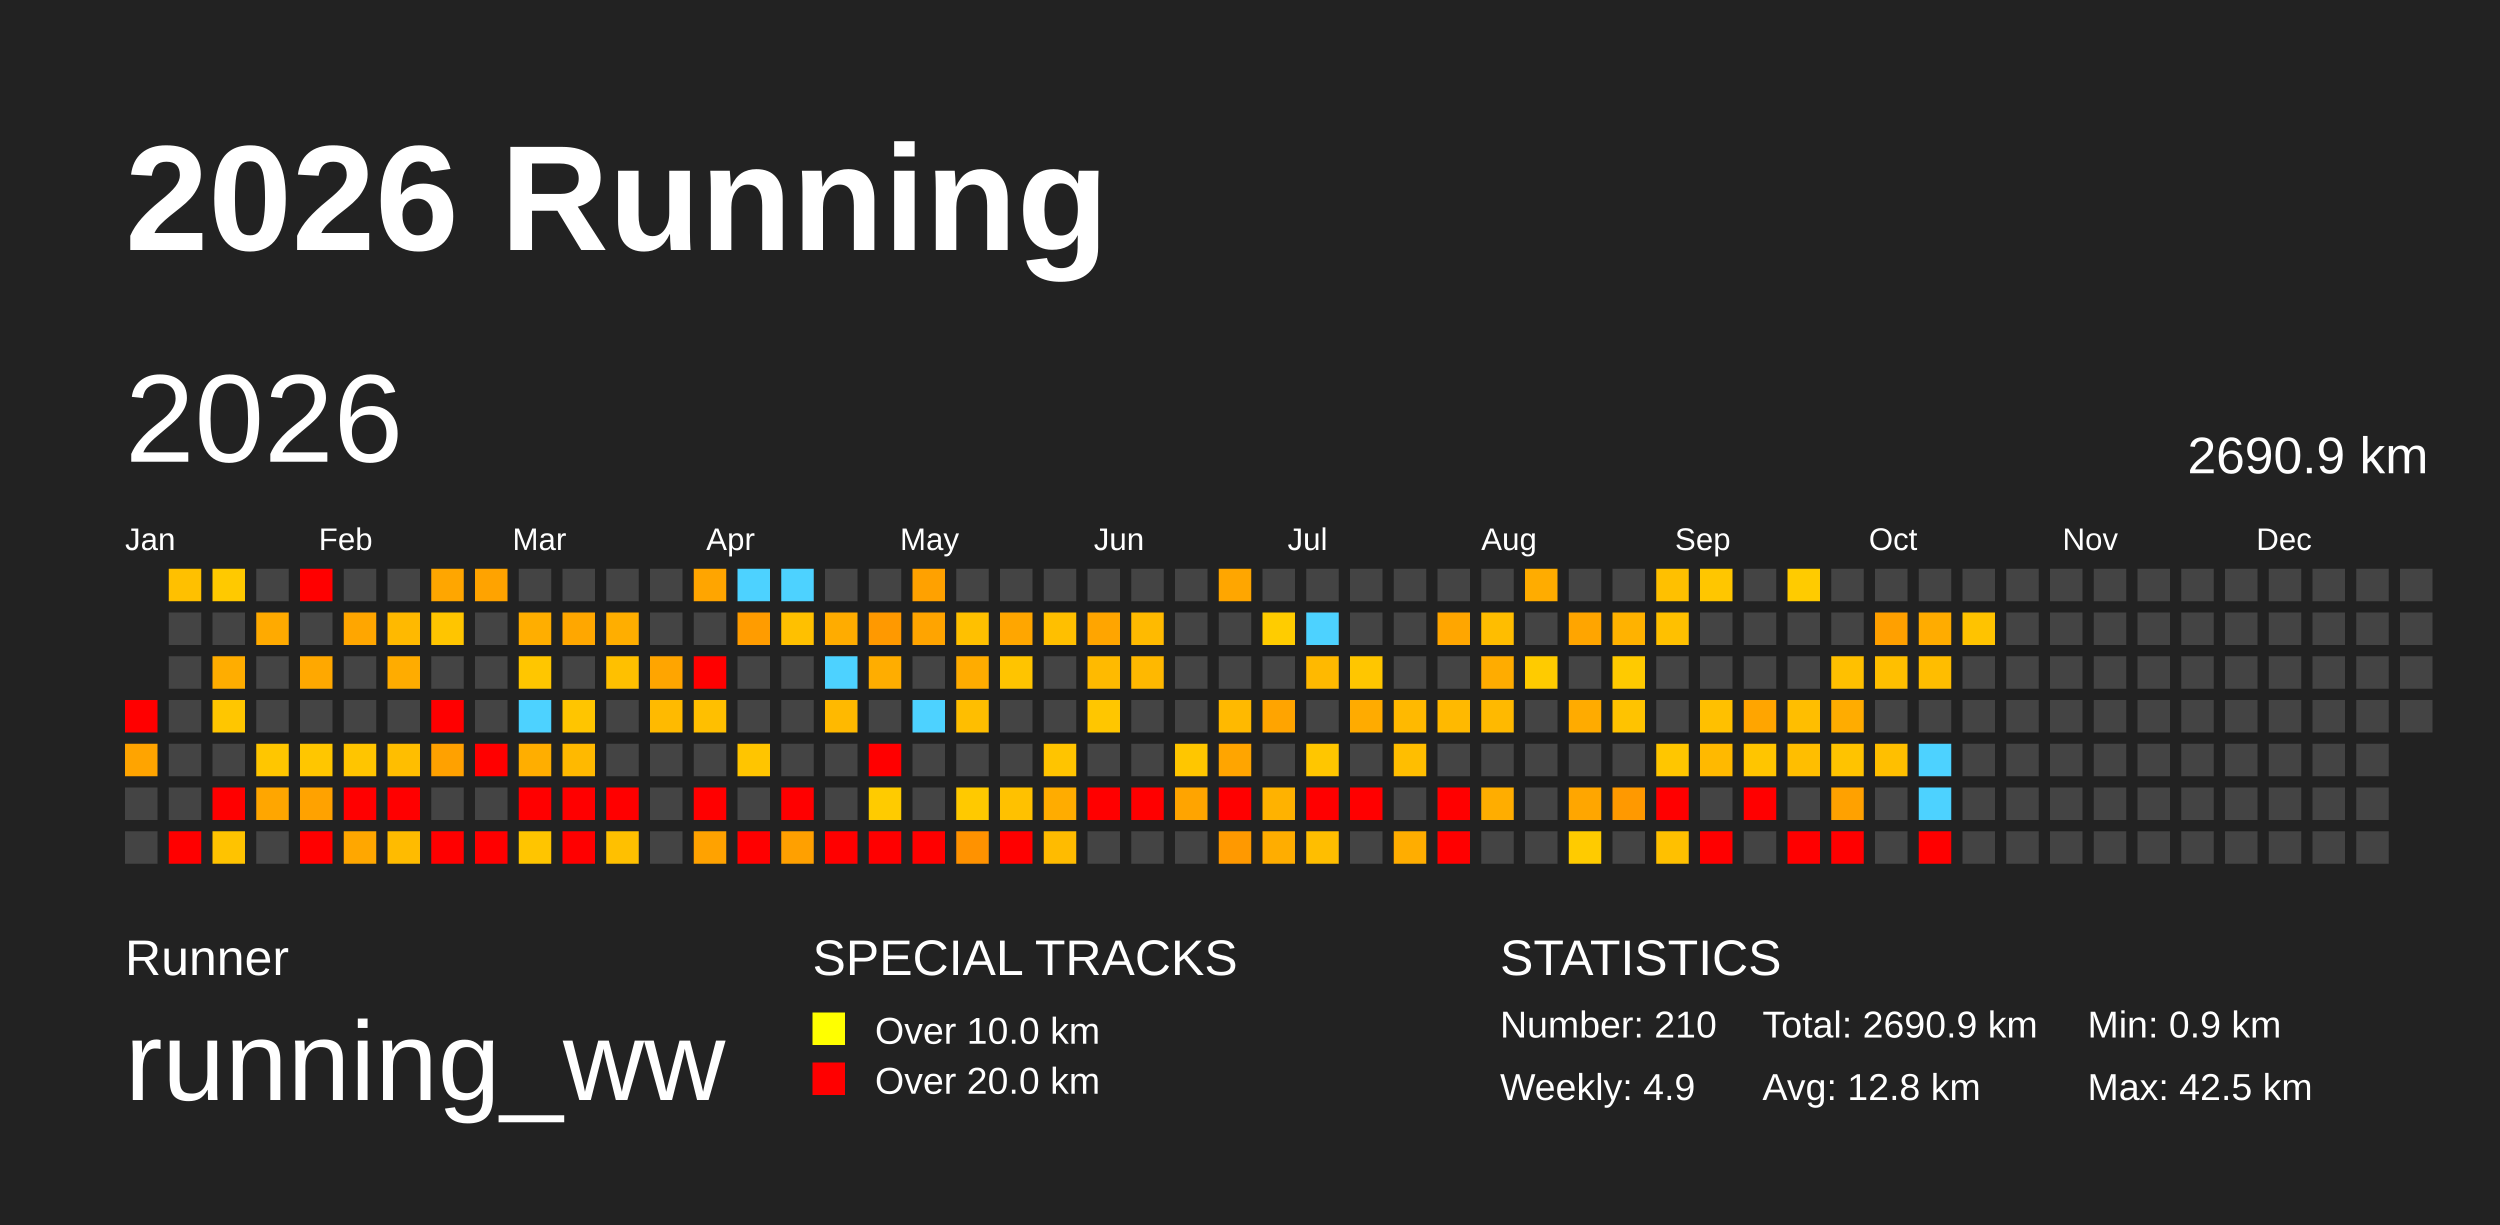
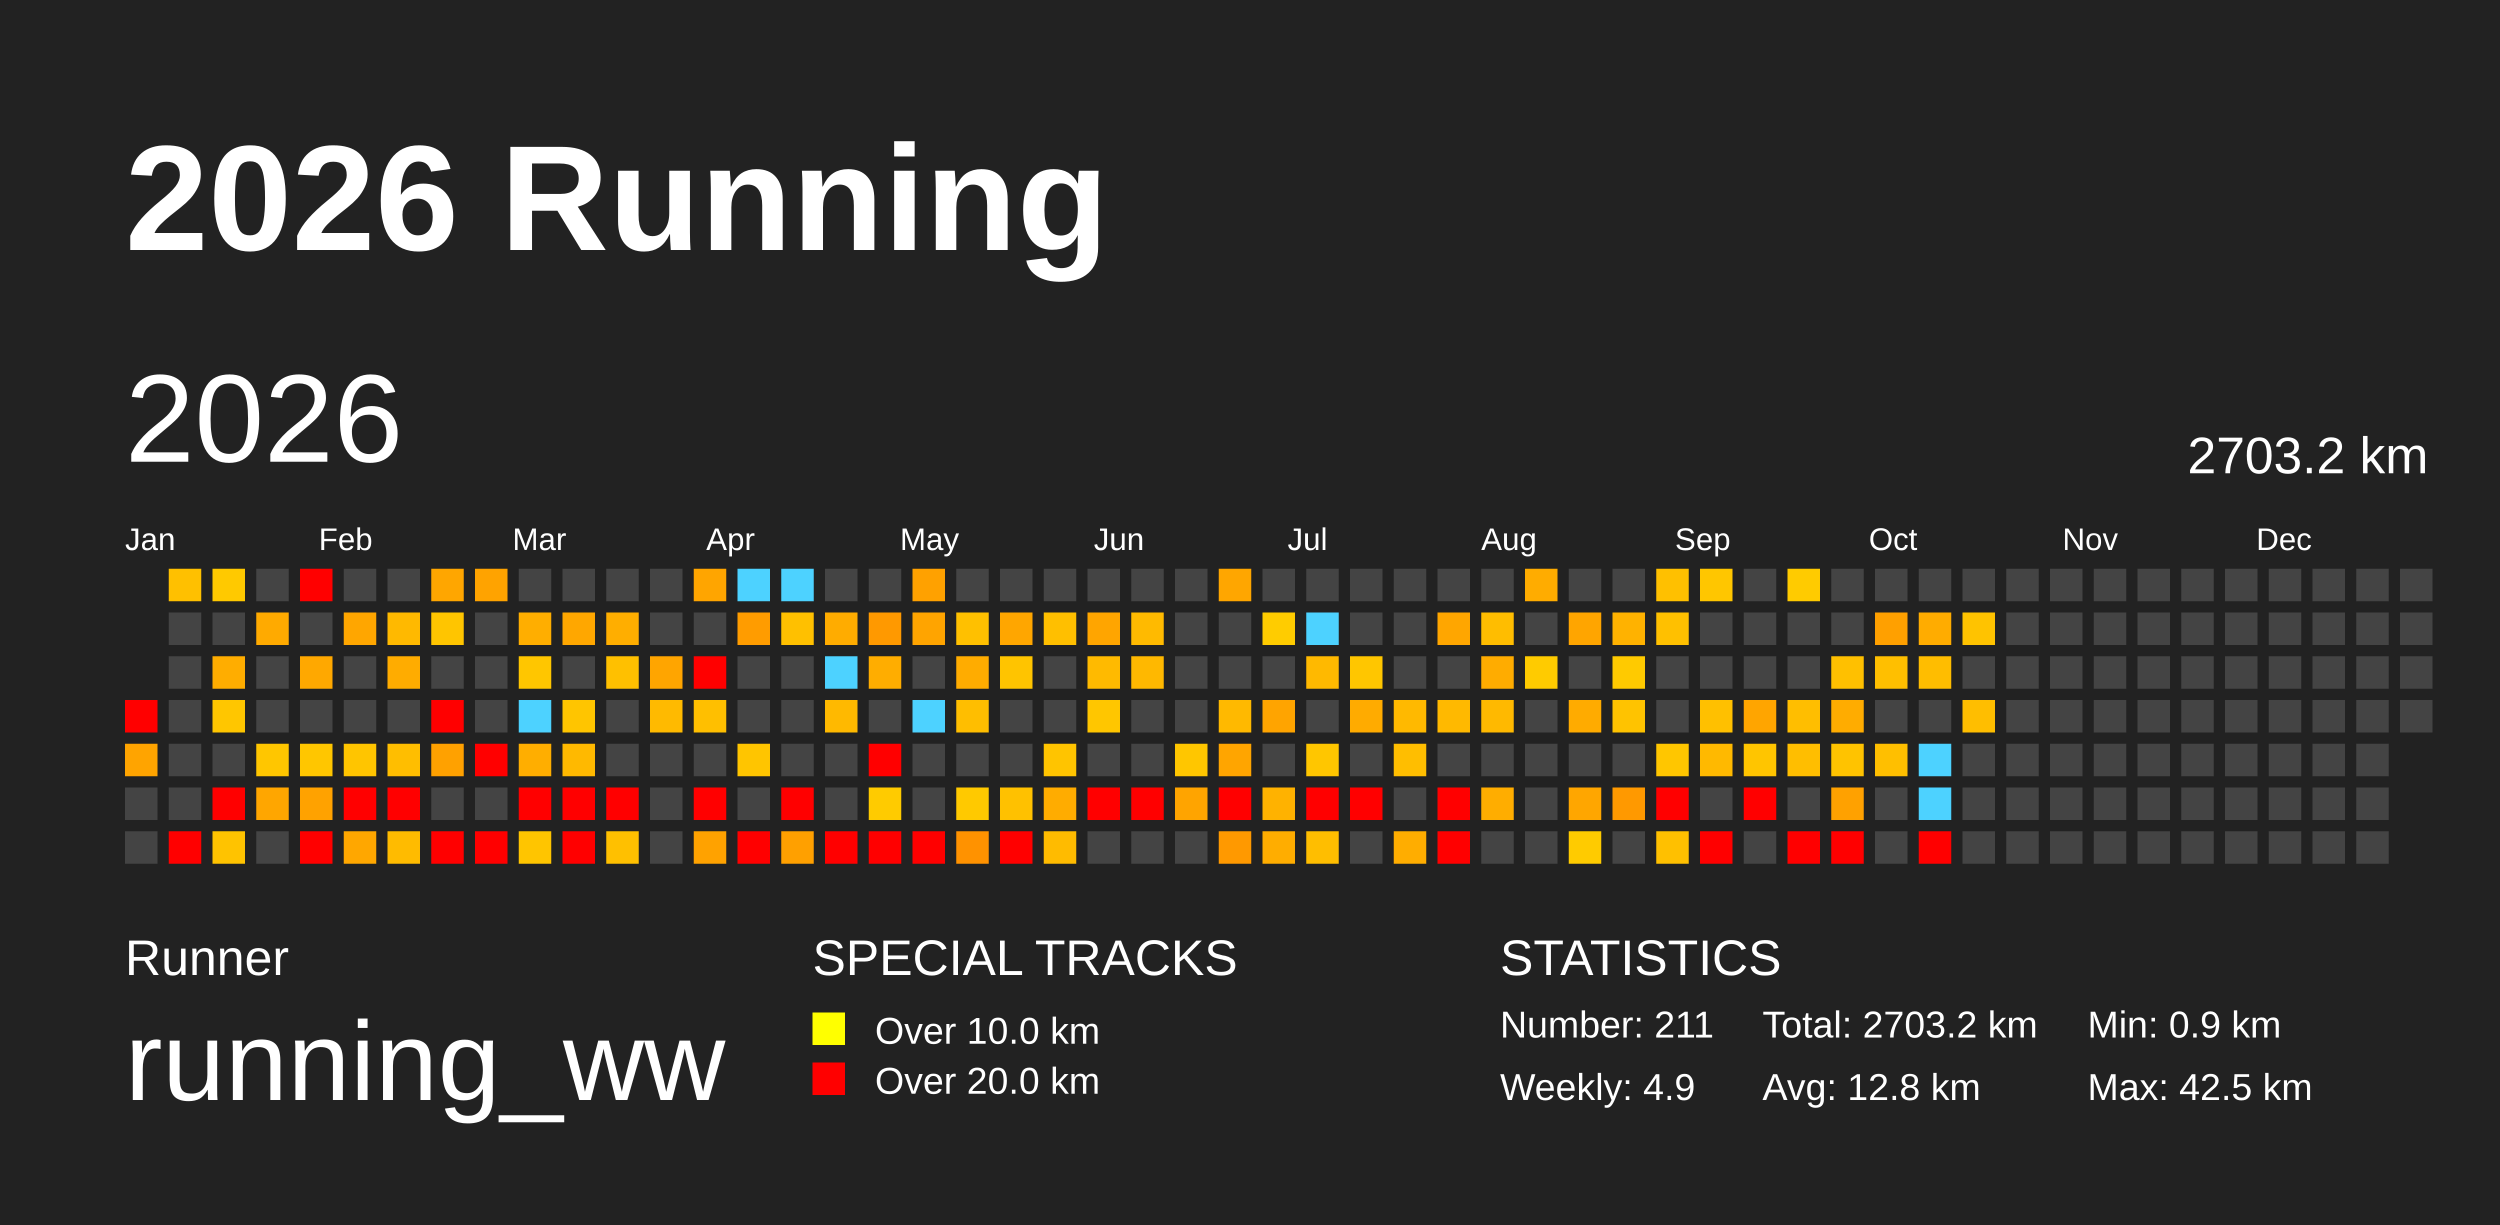
<svg xmlns="http://www.w3.org/2000/svg" baseProfile="full" height="98mm" version="1.1" viewBox="0,0,200,98" width="200mm">
  <defs />
  <rect fill="#222222" height="98" width="200" x="0" y="0" />
  <text fill="#FFFFFF" style="font-size:12px; font-family:Arial; font-weight:bold;" x="10" y="20">2026 Running</text>
  <text fill="#FFFFFF" style="font-size:4px; font-family:Arial" x="10" y="78">Runner</text>
  <text fill="#FFFFFF" style="font-size:9px; font-family:Arial" x="10" y="88">running_ww</text>
  <text fill="#FFFFFF" style="font-size:4px; font-family:Arial" x="65" y="78">SPECIAL TRACKS</text>
  <rect fill="yellow" height="2.6" width="2.6" x="65" y="81" />
  <text fill="#FFFFFF" style="font-size:3px; font-family:Arial" x="70" y="83.5">Over 10.0 km</text>
  <rect fill="red" height="2.6" width="2.6" x="65" y="85" />
  <text fill="#FFFFFF" style="font-size:3px; font-family:Arial" x="70" y="87.5">Over 20.0 km</text>
  <text fill="#FFFFFF" style="font-size:4px; font-family:Arial" x="120" y="78">STATISTICS</text>
-   <text fill="#FFFFFF" style="font-size:3px; font-family:Arial" x="120" y="83">Number: 210</text>
+   <text fill="#FFFFFF" style="font-size:3px; font-family:Arial" x="120" y="83">Number: 211</text>
  <text fill="#FFFFFF" style="font-size:3px; font-family:Arial" x="120" y="88">Weekly: 4.9</text>
-   <text fill="#FFFFFF" style="font-size:3px; font-family:Arial" x="141" y="83">Total: 2690.9 km</text>
+   <text fill="#FFFFFF" style="font-size:3px; font-family:Arial" x="141" y="83">Total: 2703.2 km</text>
  <text fill="#FFFFFF" style="font-size:3px; font-family:Arial" x="141" y="88">Avg: 12.8 km</text>
  <text fill="#FFFFFF" style="font-size:3px; font-family:Arial" x="167" y="83">Min: 0.9 km</text>
  <text fill="#FFFFFF" style="font-size:3px; font-family:Arial" x="167" y="88">Max: 42.5 km</text>
  <text dominant-baseline="hanging" fill="#FFFFFF" style="font-size:10.0px; font-family:Arial;" x="10" y="30">2026</text>
-   <text dominant-baseline="hanging" fill="#FFFFFF" style="font-size:4.125px; font-family:Arial;" x="175" y="35">2690.9 km</text>
+   <text dominant-baseline="hanging" fill="#FFFFFF" style="font-size:4.125px; font-family:Arial;" x="175" y="35">2703.2 km</text>
  <text fill="#FFFFFF" style="font-size:2.5px; font-family:Arial" x="10.0" y="44">Jan</text>
  <text fill="#FFFFFF" style="font-size:2.5px; font-family:Arial" x="25.5" y="44">Feb</text>
  <text fill="#FFFFFF" style="font-size:2.5px; font-family:Arial" x="41.0" y="44">Mar</text>
  <text fill="#FFFFFF" style="font-size:2.5px; font-family:Arial" x="56.5" y="44">Apr</text>
  <text fill="#FFFFFF" style="font-size:2.5px; font-family:Arial" x="72.0" y="44">May</text>
  <text fill="#FFFFFF" style="font-size:2.5px; font-family:Arial" x="87.5" y="44">Jun</text>
  <text fill="#FFFFFF" style="font-size:2.5px; font-family:Arial" x="103.0" y="44">Jul</text>
  <text fill="#FFFFFF" style="font-size:2.5px; font-family:Arial" x="118.5" y="44">Aug</text>
  <text fill="#FFFFFF" style="font-size:2.5px; font-family:Arial" x="134.0" y="44">Sep</text>
  <text fill="#FFFFFF" style="font-size:2.5px; font-family:Arial" x="149.5" y="44">Oct</text>
  <text fill="#FFFFFF" style="font-size:2.5px; font-family:Arial" x="165.0" y="44">Nov</text>
  <text fill="#FFFFFF" style="font-size:2.5px; font-family:Arial" x="180.5" y="44">Dec</text>
  <rect fill="red" height="2.6" width="2.6" x="10.0" y="56.0" />
  <rect fill="#ffa400" height="2.6" width="2.6" x="10.0" y="59.5" />
  <rect fill="#444444" height="2.6" width="2.6" x="10.0" y="63.0" />
  <rect fill="#444444" height="2.6" width="2.6" x="10.0" y="66.5" />
  <rect fill="#ffc000" height="2.6" width="2.6" x="13.5" y="45.5" />
  <rect fill="#444444" height="2.6" width="2.6" x="13.5" y="49.0" />
  <rect fill="#444444" height="2.6" width="2.6" x="13.5" y="52.5" />
  <rect fill="#444444" height="2.6" width="2.6" x="13.5" y="56.0" />
  <rect fill="#444444" height="2.6" width="2.6" x="13.5" y="59.5" />
  <rect fill="#444444" height="2.6" width="2.6" x="13.5" y="63.0" />
  <rect fill="red" height="2.6" width="2.6" x="13.5" y="66.5" />
  <rect fill="#ffc900" height="2.6" width="2.6" x="17.0" y="45.5" />
  <rect fill="#444444" height="2.6" width="2.6" x="17.0" y="49.0" />
  <rect fill="#ffad00" height="2.6" width="2.6" x="17.0" y="52.5" />
  <rect fill="#ffc600" height="2.6" width="2.6" x="17.0" y="56.0" />
  <rect fill="#444444" height="2.6" width="2.6" x="17.0" y="59.5" />
  <rect fill="red" height="2.6" width="2.6" x="17.0" y="63.0" />
  <rect fill="#ffc300" height="2.6" width="2.6" x="17.0" y="66.5" />
  <rect fill="#444444" height="2.6" width="2.6" x="20.5" y="45.5" />
  <rect fill="#ffaa00" height="2.6" width="2.6" x="20.5" y="49.0" />
  <rect fill="#444444" height="2.6" width="2.6" x="20.5" y="52.5" />
  <rect fill="#444444" height="2.6" width="2.6" x="20.5" y="56.0" />
  <rect fill="#ffc600" height="2.6" width="2.6" x="20.5" y="59.5" />
  <rect fill="#ffa600" height="2.6" width="2.6" x="20.5" y="63.0" />
  <rect fill="#444444" height="2.6" width="2.6" x="20.5" y="66.5" />
  <rect fill="red" height="2.6" width="2.6" x="24.0" y="45.5" />
  <rect fill="#444444" height="2.6" width="2.6" x="24.0" y="49.0" />
  <rect fill="#ffa800" height="2.6" width="2.6" x="24.0" y="52.5" />
  <rect fill="#444444" height="2.6" width="2.6" x="24.0" y="56.0" />
  <rect fill="#ffc600" height="2.6" width="2.6" x="24.0" y="59.5" />
  <rect fill="#ffa200" height="2.6" width="2.6" x="24.0" y="63.0" />
  <rect fill="red" height="2.6" width="2.6" x="24.0" y="66.5" />
  <rect fill="#444444" height="2.6" width="2.6" x="27.5" y="45.5" />
  <rect fill="#ffa600" height="2.6" width="2.6" x="27.5" y="49.0" />
  <rect fill="#444444" height="2.6" width="2.6" x="27.5" y="52.5" />
  <rect fill="#444444" height="2.6" width="2.6" x="27.5" y="56.0" />
  <rect fill="#ffc500" height="2.6" width="2.6" x="27.5" y="59.5" />
  <rect fill="red" height="2.6" width="2.6" x="27.5" y="63.0" />
  <rect fill="#ffa700" height="2.6" width="2.6" x="27.5" y="66.5" />
  <rect fill="#444444" height="2.6" width="2.6" x="31.0" y="45.5" />
  <rect fill="#ffb900" height="2.6" width="2.6" x="31.0" y="49.0" />
  <rect fill="#ffac00" height="2.6" width="2.6" x="31.0" y="52.5" />
  <rect fill="#444444" height="2.6" width="2.6" x="31.0" y="56.0" />
  <rect fill="#ffbe00" height="2.6" width="2.6" x="31.0" y="59.5" />
  <rect fill="red" height="2.6" width="2.6" x="31.0" y="63.0" />
  <rect fill="#ffbb00" height="2.6" width="2.6" x="31.0" y="66.5" />
  <rect fill="#ffa600" height="2.6" width="2.6" x="34.5" y="45.5" />
  <rect fill="#ffc500" height="2.6" width="2.6" x="34.5" y="49.0" />
  <rect fill="#444444" height="2.6" width="2.6" x="34.5" y="52.5" />
  <rect fill="red" height="2.6" width="2.6" x="34.5" y="56.0" />
  <rect fill="#ffa100" height="2.6" width="2.6" x="34.5" y="59.5" />
  <rect fill="#444444" height="2.6" width="2.6" x="34.5" y="63.0" />
  <rect fill="red" height="2.6" width="2.6" x="34.5" y="66.5" />
  <rect fill="#ffa300" height="2.6" width="2.6" x="38.0" y="45.5" />
  <rect fill="#444444" height="2.6" width="2.6" x="38.0" y="49.0" />
  <rect fill="#444444" height="2.6" width="2.6" x="38.0" y="52.5" />
  <rect fill="#444444" height="2.6" width="2.6" x="38.0" y="56.0" />
  <rect fill="red" height="2.6" width="2.6" x="38.0" y="59.5" />
  <rect fill="#444444" height="2.6" width="2.6" x="38.0" y="63.0" />
  <rect fill="red" height="2.6" width="2.6" x="38.0" y="66.5" />
  <rect fill="#444444" height="2.6" width="2.6" x="41.5" y="45.5" />
  <rect fill="#ffae00" height="2.6" width="2.6" x="41.5" y="49.0" />
  <rect fill="#ffc600" height="2.6" width="2.6" x="41.5" y="52.5" />
  <rect fill="#4dd2ff" height="2.6" width="2.6" x="41.5" y="56.0" />
  <rect fill="#ffae00" height="2.6" width="2.6" x="41.5" y="59.5" />
  <rect fill="red" height="2.6" width="2.6" x="41.5" y="63.0" />
  <rect fill="#ffc500" height="2.6" width="2.6" x="41.5" y="66.5" />
  <rect fill="#444444" height="2.6" width="2.6" x="45.0" y="45.5" />
  <rect fill="#ffa700" height="2.6" width="2.6" x="45.0" y="49.0" />
  <rect fill="#444444" height="2.6" width="2.6" x="45.0" y="52.5" />
  <rect fill="#ffc500" height="2.6" width="2.6" x="45.0" y="56.0" />
  <rect fill="#ffb900" height="2.6" width="2.6" x="45.0" y="59.5" />
  <rect fill="red" height="2.6" width="2.6" x="45.0" y="63.0" />
  <rect fill="red" height="2.6" width="2.6" x="45.0" y="66.5" />
  <rect fill="#444444" height="2.6" width="2.6" x="48.5" y="45.5" />
  <rect fill="#ffae00" height="2.6" width="2.6" x="48.5" y="49.0" />
  <rect fill="#ffc000" height="2.6" width="2.6" x="48.5" y="52.5" />
  <rect fill="#444444" height="2.6" width="2.6" x="48.5" y="56.0" />
  <rect fill="#444444" height="2.6" width="2.6" x="48.5" y="59.5" />
  <rect fill="red" height="2.6" width="2.6" x="48.5" y="63.0" />
  <rect fill="#ffc000" height="2.6" width="2.6" x="48.5" y="66.5" />
  <rect fill="#444444" height="2.6" width="2.6" x="52.0" y="45.5" />
  <rect fill="#444444" height="2.6" width="2.6" x="52.0" y="49.0" />
  <rect fill="#ffa500" height="2.6" width="2.6" x="52.0" y="52.5" />
  <rect fill="#ffba00" height="2.6" width="2.6" x="52.0" y="56.0" />
  <rect fill="#444444" height="2.6" width="2.6" x="52.0" y="59.5" />
  <rect fill="#444444" height="2.6" width="2.6" x="52.0" y="63.0" />
  <rect fill="#444444" height="2.6" width="2.6" x="52.0" y="66.5" />
  <rect fill="#ffa500" height="2.6" width="2.6" x="55.5" y="45.5" />
  <rect fill="#444444" height="2.6" width="2.6" x="55.5" y="49.0" />
  <rect fill="red" height="2.6" width="2.6" x="55.5" y="52.5" />
  <rect fill="#ffbf00" height="2.6" width="2.6" x="55.5" y="56.0" />
  <rect fill="#444444" height="2.6" width="2.6" x="55.5" y="59.5" />
  <rect fill="red" height="2.6" width="2.6" x="55.5" y="63.0" />
  <rect fill="#ffa200" height="2.6" width="2.6" x="55.5" y="66.5" />
  <rect fill="#4dd2ff" height="2.6" width="2.6" x="59.0" y="45.5" />
  <rect fill="#ff9c00" height="2.6" width="2.6" x="59.0" y="49.0" />
  <rect fill="#444444" height="2.6" width="2.6" x="59.0" y="52.5" />
  <rect fill="#444444" height="2.6" width="2.6" x="59.0" y="56.0" />
  <rect fill="#ffc500" height="2.6" width="2.6" x="59.0" y="59.5" />
  <rect fill="#444444" height="2.6" width="2.6" x="59.0" y="63.0" />
  <rect fill="red" height="2.6" width="2.6" x="59.0" y="66.5" />
  <rect fill="#4dd2ff" height="2.6" width="2.6" x="62.5" y="45.5" />
  <rect fill="#ffc000" height="2.6" width="2.6" x="62.5" y="49.0" />
  <rect fill="#444444" height="2.6" width="2.6" x="62.5" y="52.5" />
  <rect fill="#444444" height="2.6" width="2.6" x="62.5" y="56.0" />
  <rect fill="#444444" height="2.6" width="2.6" x="62.5" y="59.5" />
  <rect fill="red" height="2.6" width="2.6" x="62.5" y="63.0" />
  <rect fill="#ffa000" height="2.6" width="2.6" x="62.5" y="66.5" />
  <rect fill="#444444" height="2.6" width="2.6" x="66.0" y="45.5" />
  <rect fill="#ffac00" height="2.6" width="2.6" x="66.0" y="49.0" />
  <rect fill="#4dd2ff" height="2.6" width="2.6" x="66.0" y="52.5" />
  <rect fill="#ffb900" height="2.6" width="2.6" x="66.0" y="56.0" />
  <rect fill="#444444" height="2.6" width="2.6" x="66.0" y="59.5" />
  <rect fill="#444444" height="2.6" width="2.6" x="66.0" y="63.0" />
  <rect fill="red" height="2.6" width="2.6" x="66.0" y="66.5" />
  <rect fill="#444444" height="2.6" width="2.6" x="69.5" y="45.5" />
  <rect fill="#ff9900" height="2.6" width="2.6" x="69.5" y="49.0" />
  <rect fill="#ffad00" height="2.6" width="2.6" x="69.5" y="52.5" />
  <rect fill="#444444" height="2.6" width="2.6" x="69.5" y="56.0" />
  <rect fill="red" height="2.6" width="2.6" x="69.5" y="59.5" />
  <rect fill="#ffcb00" height="2.6" width="2.6" x="69.5" y="63.0" />
  <rect fill="red" height="2.6" width="2.6" x="69.5" y="66.5" />
  <rect fill="#ffa100" height="2.6" width="2.6" x="73.0" y="45.5" />
  <rect fill="#ffa400" height="2.6" width="2.6" x="73.0" y="49.0" />
  <rect fill="#444444" height="2.6" width="2.6" x="73.0" y="52.5" />
  <rect fill="#4dd2ff" height="2.6" width="2.6" x="73.0" y="56.0" />
  <rect fill="#444444" height="2.6" width="2.6" x="73.0" y="59.5" />
  <rect fill="#444444" height="2.6" width="2.6" x="73.0" y="63.0" />
  <rect fill="red" height="2.6" width="2.6" x="73.0" y="66.5" />
  <rect fill="#444444" height="2.6" width="2.6" x="76.5" y="45.5" />
  <rect fill="#ffc000" height="2.6" width="2.6" x="76.5" y="49.0" />
  <rect fill="#ffac00" height="2.6" width="2.6" x="76.5" y="52.5" />
  <rect fill="#ffbe00" height="2.6" width="2.6" x="76.5" y="56.0" />
  <rect fill="#444444" height="2.6" width="2.6" x="76.5" y="59.5" />
  <rect fill="#ffc900" height="2.6" width="2.6" x="76.5" y="63.0" />
  <rect fill="#ff9200" height="2.6" width="2.6" x="76.5" y="66.5" />
  <rect fill="#444444" height="2.6" width="2.6" x="80.0" y="45.5" />
  <rect fill="#ffa600" height="2.6" width="2.6" x="80.0" y="49.0" />
  <rect fill="#ffc400" height="2.6" width="2.6" x="80.0" y="52.5" />
  <rect fill="#444444" height="2.6" width="2.6" x="80.0" y="56.0" />
  <rect fill="#444444" height="2.6" width="2.6" x="80.0" y="59.5" />
  <rect fill="#ffc100" height="2.6" width="2.6" x="80.0" y="63.0" />
  <rect fill="red" height="2.6" width="2.6" x="80.0" y="66.5" />
  <rect fill="#444444" height="2.6" width="2.6" x="83.5" y="45.5" />
  <rect fill="#ffbf00" height="2.6" width="2.6" x="83.5" y="49.0" />
  <rect fill="#444444" height="2.6" width="2.6" x="83.5" y="52.5" />
  <rect fill="#444444" height="2.6" width="2.6" x="83.5" y="56.0" />
  <rect fill="#ffc400" height="2.6" width="2.6" x="83.5" y="59.5" />
  <rect fill="#ffac00" height="2.6" width="2.6" x="83.5" y="63.0" />
  <rect fill="#ffbb00" height="2.6" width="2.6" x="83.5" y="66.5" />
  <rect fill="#444444" height="2.6" width="2.6" x="87.0" y="45.5" />
  <rect fill="#ffa500" height="2.6" width="2.6" x="87.0" y="49.0" />
  <rect fill="#ffba00" height="2.6" width="2.6" x="87.0" y="52.5" />
  <rect fill="#ffc600" height="2.6" width="2.6" x="87.0" y="56.0" />
  <rect fill="#444444" height="2.6" width="2.6" x="87.0" y="59.5" />
  <rect fill="red" height="2.6" width="2.6" x="87.0" y="63.0" />
  <rect fill="#444444" height="2.6" width="2.6" x="87.0" y="66.5" />
  <rect fill="#444444" height="2.6" width="2.6" x="90.5" y="45.5" />
  <rect fill="#ffba00" height="2.6" width="2.6" x="90.5" y="49.0" />
  <rect fill="#ffb800" height="2.6" width="2.6" x="90.5" y="52.5" />
  <rect fill="#444444" height="2.6" width="2.6" x="90.5" y="56.0" />
  <rect fill="#444444" height="2.6" width="2.6" x="90.5" y="59.5" />
  <rect fill="red" height="2.6" width="2.6" x="90.5" y="63.0" />
  <rect fill="#444444" height="2.6" width="2.6" x="90.5" y="66.5" />
  <rect fill="#444444" height="2.6" width="2.6" x="94.0" y="45.5" />
  <rect fill="#444444" height="2.6" width="2.6" x="94.0" y="49.0" />
  <rect fill="#444444" height="2.6" width="2.6" x="94.0" y="52.5" />
  <rect fill="#444444" height="2.6" width="2.6" x="94.0" y="56.0" />
  <rect fill="#ffc600" height="2.6" width="2.6" x="94.0" y="59.5" />
  <rect fill="#ffa400" height="2.6" width="2.6" x="94.0" y="63.0" />
  <rect fill="#444444" height="2.6" width="2.6" x="94.0" y="66.5" />
  <rect fill="#ffa600" height="2.6" width="2.6" x="97.5" y="45.5" />
  <rect fill="#444444" height="2.6" width="2.6" x="97.5" y="49.0" />
  <rect fill="#444444" height="2.6" width="2.6" x="97.5" y="52.5" />
  <rect fill="#ffb900" height="2.6" width="2.6" x="97.5" y="56.0" />
  <rect fill="#ffa500" height="2.6" width="2.6" x="97.5" y="59.5" />
  <rect fill="red" height="2.6" width="2.6" x="97.5" y="63.0" />
  <rect fill="#ff9900" height="2.6" width="2.6" x="97.5" y="66.5" />
  <rect fill="#444444" height="2.6" width="2.6" x="101.0" y="45.5" />
  <rect fill="#ffcc00" height="2.6" width="2.6" x="101.0" y="49.0" />
  <rect fill="#444444" height="2.6" width="2.6" x="101.0" y="52.5" />
  <rect fill="#ffa400" height="2.6" width="2.6" x="101.0" y="56.0" />
  <rect fill="#444444" height="2.6" width="2.6" x="101.0" y="59.5" />
  <rect fill="#ffb200" height="2.6" width="2.6" x="101.0" y="63.0" />
  <rect fill="#ffad00" height="2.6" width="2.6" x="101.0" y="66.5" />
  <rect fill="#444444" height="2.6" width="2.6" x="104.5" y="45.5" />
  <rect fill="#4dd2ff" height="2.6" width="2.6" x="104.5" y="49.0" />
  <rect fill="#ffb900" height="2.6" width="2.6" x="104.5" y="52.5" />
  <rect fill="#444444" height="2.6" width="2.6" x="104.5" y="56.0" />
  <rect fill="#ffc600" height="2.6" width="2.6" x="104.5" y="59.5" />
  <rect fill="red" height="2.6" width="2.6" x="104.5" y="63.0" />
  <rect fill="#ffbe00" height="2.6" width="2.6" x="104.5" y="66.5" />
  <rect fill="#444444" height="2.6" width="2.6" x="108.0" y="45.5" />
  <rect fill="#444444" height="2.6" width="2.6" x="108.0" y="49.0" />
  <rect fill="#ffc600" height="2.6" width="2.6" x="108.0" y="52.5" />
  <rect fill="#ffab00" height="2.6" width="2.6" x="108.0" y="56.0" />
  <rect fill="#444444" height="2.6" width="2.6" x="108.0" y="59.5" />
  <rect fill="red" height="2.6" width="2.6" x="108.0" y="63.0" />
  <rect fill="#444444" height="2.6" width="2.6" x="108.0" y="66.5" />
  <rect fill="#444444" height="2.6" width="2.6" x="111.5" y="45.5" />
  <rect fill="#444444" height="2.6" width="2.6" x="111.5" y="49.0" />
  <rect fill="#444444" height="2.6" width="2.6" x="111.5" y="52.5" />
  <rect fill="#ffb900" height="2.6" width="2.6" x="111.5" y="56.0" />
  <rect fill="#ffbe00" height="2.6" width="2.6" x="111.5" y="59.5" />
  <rect fill="#444444" height="2.6" width="2.6" x="111.5" y="63.0" />
  <rect fill="#ffad00" height="2.6" width="2.6" x="111.5" y="66.5" />
  <rect fill="#444444" height="2.6" width="2.6" x="115.0" y="45.5" />
  <rect fill="#ffa600" height="2.6" width="2.6" x="115.0" y="49.0" />
  <rect fill="#444444" height="2.6" width="2.6" x="115.0" y="52.5" />
  <rect fill="#ffb900" height="2.6" width="2.6" x="115.0" y="56.0" />
  <rect fill="#444444" height="2.6" width="2.6" x="115.0" y="59.5" />
  <rect fill="red" height="2.6" width="2.6" x="115.0" y="63.0" />
  <rect fill="red" height="2.6" width="2.6" x="115.0" y="66.5" />
  <rect fill="#444444" height="2.6" width="2.6" x="118.5" y="45.5" />
  <rect fill="#ffbd00" height="2.6" width="2.6" x="118.5" y="49.0" />
  <rect fill="#ffac00" height="2.6" width="2.6" x="118.5" y="52.5" />
  <rect fill="#ffb900" height="2.6" width="2.6" x="118.5" y="56.0" />
  <rect fill="#444444" height="2.6" width="2.6" x="118.5" y="59.5" />
  <rect fill="#ffad00" height="2.6" width="2.6" x="118.5" y="63.0" />
  <rect fill="#444444" height="2.6" width="2.6" x="118.5" y="66.5" />
  <rect fill="#ffac00" height="2.6" width="2.6" x="122.0" y="45.5" />
  <rect fill="#444444" height="2.6" width="2.6" x="122.0" y="49.0" />
  <rect fill="#ffcb00" height="2.6" width="2.6" x="122.0" y="52.5" />
  <rect fill="#444444" height="2.6" width="2.6" x="122.0" y="56.0" />
  <rect fill="#444444" height="2.6" width="2.6" x="122.0" y="59.5" />
  <rect fill="#444444" height="2.6" width="2.6" x="122.0" y="63.0" />
  <rect fill="#444444" height="2.6" width="2.6" x="122.0" y="66.5" />
  <rect fill="#444444" height="2.6" width="2.6" x="125.5" y="45.5" />
  <rect fill="#ffa500" height="2.6" width="2.6" x="125.5" y="49.0" />
  <rect fill="#444444" height="2.6" width="2.6" x="125.5" y="52.5" />
  <rect fill="#ffab00" height="2.6" width="2.6" x="125.5" y="56.0" />
  <rect fill="#444444" height="2.6" width="2.6" x="125.5" y="59.5" />
  <rect fill="#ffa600" height="2.6" width="2.6" x="125.5" y="63.0" />
  <rect fill="#ffcb00" height="2.6" width="2.6" x="125.5" y="66.5" />
  <rect fill="#444444" height="2.6" width="2.6" x="129.0" y="45.5" />
  <rect fill="#ffb200" height="2.6" width="2.6" x="129.0" y="49.0" />
  <rect fill="#ffca00" height="2.6" width="2.6" x="129.0" y="52.5" />
  <rect fill="#ffc300" height="2.6" width="2.6" x="129.0" y="56.0" />
  <rect fill="#444444" height="2.6" width="2.6" x="129.0" y="59.5" />
  <rect fill="#ff9900" height="2.6" width="2.6" x="129.0" y="63.0" />
  <rect fill="#444444" height="2.6" width="2.6" x="129.0" y="66.5" />
  <rect fill="#ffc000" height="2.6" width="2.6" x="132.5" y="45.5" />
  <rect fill="#ffc000" height="2.6" width="2.6" x="132.5" y="49.0" />
  <rect fill="#444444" height="2.6" width="2.6" x="132.5" y="52.5" />
  <rect fill="#444444" height="2.6" width="2.6" x="132.5" y="56.0" />
  <rect fill="#ffc600" height="2.6" width="2.6" x="132.5" y="59.5" />
  <rect fill="red" height="2.6" width="2.6" x="132.5" y="63.0" />
  <rect fill="#ffc000" height="2.6" width="2.6" x="132.5" y="66.5" />
  <rect fill="#ffc600" height="2.6" width="2.6" x="136.0" y="45.5" />
  <rect fill="#444444" height="2.6" width="2.6" x="136.0" y="49.0" />
  <rect fill="#444444" height="2.6" width="2.6" x="136.0" y="52.5" />
  <rect fill="#ffc000" height="2.6" width="2.6" x="136.0" y="56.0" />
  <rect fill="#ffb900" height="2.6" width="2.6" x="136.0" y="59.5" />
  <rect fill="#444444" height="2.6" width="2.6" x="136.0" y="63.0" />
  <rect fill="red" height="2.6" width="2.6" x="136.0" y="66.5" />
  <rect fill="#444444" height="2.6" width="2.6" x="139.5" y="45.5" />
  <rect fill="#444444" height="2.6" width="2.6" x="139.5" y="49.0" />
  <rect fill="#444444" height="2.6" width="2.6" x="139.5" y="52.5" />
  <rect fill="#ffa500" height="2.6" width="2.6" x="139.5" y="56.0" />
  <rect fill="#ffc500" height="2.6" width="2.6" x="139.5" y="59.5" />
  <rect fill="red" height="2.6" width="2.6" x="139.5" y="63.0" />
  <rect fill="#444444" height="2.6" width="2.6" x="139.5" y="66.5" />
  <rect fill="#ffcb00" height="2.6" width="2.6" x="143.0" y="45.5" />
  <rect fill="#444444" height="2.6" width="2.6" x="143.0" y="49.0" />
  <rect fill="#444444" height="2.6" width="2.6" x="143.0" y="52.5" />
  <rect fill="#ffbe00" height="2.6" width="2.6" x="143.0" y="56.0" />
  <rect fill="#ffbe00" height="2.6" width="2.6" x="143.0" y="59.5" />
  <rect fill="#444444" height="2.6" width="2.6" x="143.0" y="63.0" />
  <rect fill="red" height="2.6" width="2.6" x="143.0" y="66.5" />
  <rect fill="#444444" height="2.6" width="2.6" x="146.5" y="45.5" />
  <rect fill="#444444" height="2.6" width="2.6" x="146.5" y="49.0" />
  <rect fill="#ffc000" height="2.6" width="2.6" x="146.5" y="52.5" />
  <rect fill="#ffac00" height="2.6" width="2.6" x="146.5" y="56.0" />
  <rect fill="#ffc300" height="2.6" width="2.6" x="146.5" y="59.5" />
  <rect fill="#ffa100" height="2.6" width="2.6" x="146.5" y="63.0" />
  <rect fill="red" height="2.6" width="2.6" x="146.5" y="66.5" />
  <rect fill="#444444" height="2.6" width="2.6" x="150.0" y="45.5" />
  <rect fill="#ffa000" height="2.6" width="2.6" x="150.0" y="49.0" />
  <rect fill="#ffbf00" height="2.6" width="2.6" x="150.0" y="52.5" />
  <rect fill="#444444" height="2.6" width="2.6" x="150.0" y="56.0" />
  <rect fill="#ffbf00" height="2.6" width="2.6" x="150.0" y="59.5" />
  <rect fill="#444444" height="2.6" width="2.6" x="150.0" y="63.0" />
  <rect fill="#444444" height="2.6" width="2.6" x="150.0" y="66.5" />
  <rect fill="#444444" height="2.6" width="2.6" x="153.5" y="45.5" />
  <rect fill="#ffac00" height="2.6" width="2.6" x="153.5" y="49.0" />
  <rect fill="#ffbd00" height="2.6" width="2.6" x="153.5" y="52.5" />
  <rect fill="#444444" height="2.6" width="2.6" x="153.5" y="56.0" />
  <rect fill="#4dd2ff" height="2.6" width="2.6" x="153.5" y="59.5" />
  <rect fill="#4dd2ff" height="2.6" width="2.6" x="153.5" y="63.0" />
  <rect fill="red" height="2.6" width="2.6" x="153.5" y="66.5" />
  <rect fill="#444444" height="2.6" width="2.6" x="157.0" y="45.5" />
  <rect fill="#ffc300" height="2.6" width="2.6" x="157.0" y="49.0" />
  <rect fill="#444444" height="2.6" width="2.6" x="157.0" y="52.5" />
-   <rect fill="#444444" height="2.6" width="2.6" x="157.0" y="56.0" />
+   <rect fill="#ffbe00" height="2.6" width="2.6" x="157.0" y="56.0" />
  <rect fill="#444444" height="2.6" width="2.6" x="157.0" y="59.5" />
  <rect fill="#444444" height="2.6" width="2.6" x="157.0" y="63.0" />
  <rect fill="#444444" height="2.6" width="2.6" x="157.0" y="66.5" />
  <rect fill="#444444" height="2.6" width="2.6" x="160.5" y="45.5" />
  <rect fill="#444444" height="2.6" width="2.6" x="160.5" y="49.0" />
  <rect fill="#444444" height="2.6" width="2.6" x="160.5" y="52.5" />
  <rect fill="#444444" height="2.6" width="2.6" x="160.5" y="56.0" />
  <rect fill="#444444" height="2.6" width="2.6" x="160.5" y="59.5" />
  <rect fill="#444444" height="2.6" width="2.6" x="160.5" y="63.0" />
  <rect fill="#444444" height="2.6" width="2.6" x="160.5" y="66.5" />
  <rect fill="#444444" height="2.6" width="2.6" x="164.0" y="45.5" />
  <rect fill="#444444" height="2.6" width="2.6" x="164.0" y="49.0" />
  <rect fill="#444444" height="2.6" width="2.6" x="164.0" y="52.5" />
  <rect fill="#444444" height="2.6" width="2.6" x="164.0" y="56.0" />
  <rect fill="#444444" height="2.6" width="2.6" x="164.0" y="59.5" />
  <rect fill="#444444" height="2.6" width="2.6" x="164.0" y="63.0" />
  <rect fill="#444444" height="2.6" width="2.6" x="164.0" y="66.5" />
  <rect fill="#444444" height="2.6" width="2.6" x="167.5" y="45.5" />
  <rect fill="#444444" height="2.6" width="2.6" x="167.5" y="49.0" />
  <rect fill="#444444" height="2.6" width="2.6" x="167.5" y="52.5" />
  <rect fill="#444444" height="2.6" width="2.6" x="167.5" y="56.0" />
  <rect fill="#444444" height="2.6" width="2.6" x="167.5" y="59.5" />
  <rect fill="#444444" height="2.6" width="2.6" x="167.5" y="63.0" />
  <rect fill="#444444" height="2.6" width="2.6" x="167.5" y="66.5" />
  <rect fill="#444444" height="2.6" width="2.6" x="171.0" y="45.5" />
  <rect fill="#444444" height="2.6" width="2.6" x="171.0" y="49.0" />
  <rect fill="#444444" height="2.6" width="2.6" x="171.0" y="52.5" />
  <rect fill="#444444" height="2.6" width="2.6" x="171.0" y="56.0" />
  <rect fill="#444444" height="2.6" width="2.6" x="171.0" y="59.5" />
  <rect fill="#444444" height="2.6" width="2.6" x="171.0" y="63.0" />
  <rect fill="#444444" height="2.6" width="2.6" x="171.0" y="66.5" />
  <rect fill="#444444" height="2.6" width="2.6" x="174.5" y="45.5" />
  <rect fill="#444444" height="2.6" width="2.6" x="174.5" y="49.0" />
  <rect fill="#444444" height="2.6" width="2.6" x="174.5" y="52.5" />
  <rect fill="#444444" height="2.6" width="2.6" x="174.5" y="56.0" />
  <rect fill="#444444" height="2.6" width="2.6" x="174.5" y="59.5" />
  <rect fill="#444444" height="2.6" width="2.6" x="174.5" y="63.0" />
  <rect fill="#444444" height="2.6" width="2.6" x="174.5" y="66.5" />
  <rect fill="#444444" height="2.6" width="2.6" x="178.0" y="45.5" />
  <rect fill="#444444" height="2.6" width="2.6" x="178.0" y="49.0" />
  <rect fill="#444444" height="2.6" width="2.6" x="178.0" y="52.5" />
  <rect fill="#444444" height="2.6" width="2.6" x="178.0" y="56.0" />
  <rect fill="#444444" height="2.6" width="2.6" x="178.0" y="59.5" />
  <rect fill="#444444" height="2.6" width="2.6" x="178.0" y="63.0" />
  <rect fill="#444444" height="2.6" width="2.6" x="178.0" y="66.5" />
  <rect fill="#444444" height="2.6" width="2.6" x="181.5" y="45.5" />
  <rect fill="#444444" height="2.6" width="2.6" x="181.5" y="49.0" />
  <rect fill="#444444" height="2.6" width="2.6" x="181.5" y="52.5" />
  <rect fill="#444444" height="2.6" width="2.6" x="181.5" y="56.0" />
  <rect fill="#444444" height="2.6" width="2.6" x="181.5" y="59.5" />
  <rect fill="#444444" height="2.6" width="2.6" x="181.5" y="63.0" />
  <rect fill="#444444" height="2.6" width="2.6" x="181.5" y="66.5" />
  <rect fill="#444444" height="2.6" width="2.6" x="185.0" y="45.5" />
  <rect fill="#444444" height="2.6" width="2.6" x="185.0" y="49.0" />
  <rect fill="#444444" height="2.6" width="2.6" x="185.0" y="52.5" />
  <rect fill="#444444" height="2.6" width="2.6" x="185.0" y="56.0" />
  <rect fill="#444444" height="2.6" width="2.6" x="185.0" y="59.5" />
  <rect fill="#444444" height="2.6" width="2.6" x="185.0" y="63.0" />
  <rect fill="#444444" height="2.6" width="2.6" x="185.0" y="66.5" />
  <rect fill="#444444" height="2.6" width="2.6" x="188.5" y="45.5" />
  <rect fill="#444444" height="2.6" width="2.6" x="188.5" y="49.0" />
  <rect fill="#444444" height="2.6" width="2.6" x="188.5" y="52.5" />
  <rect fill="#444444" height="2.6" width="2.6" x="188.5" y="56.0" />
  <rect fill="#444444" height="2.6" width="2.6" x="188.5" y="59.5" />
  <rect fill="#444444" height="2.6" width="2.6" x="188.5" y="63.0" />
  <rect fill="#444444" height="2.6" width="2.6" x="188.5" y="66.5" />
  <rect fill="#444444" height="2.6" width="2.6" x="192.0" y="45.5" />
  <rect fill="#444444" height="2.6" width="2.6" x="192.0" y="49.0" />
  <rect fill="#444444" height="2.6" width="2.6" x="192.0" y="52.5" />
  <rect fill="#444444" height="2.6" width="2.6" x="192.0" y="56.0" />
</svg>
